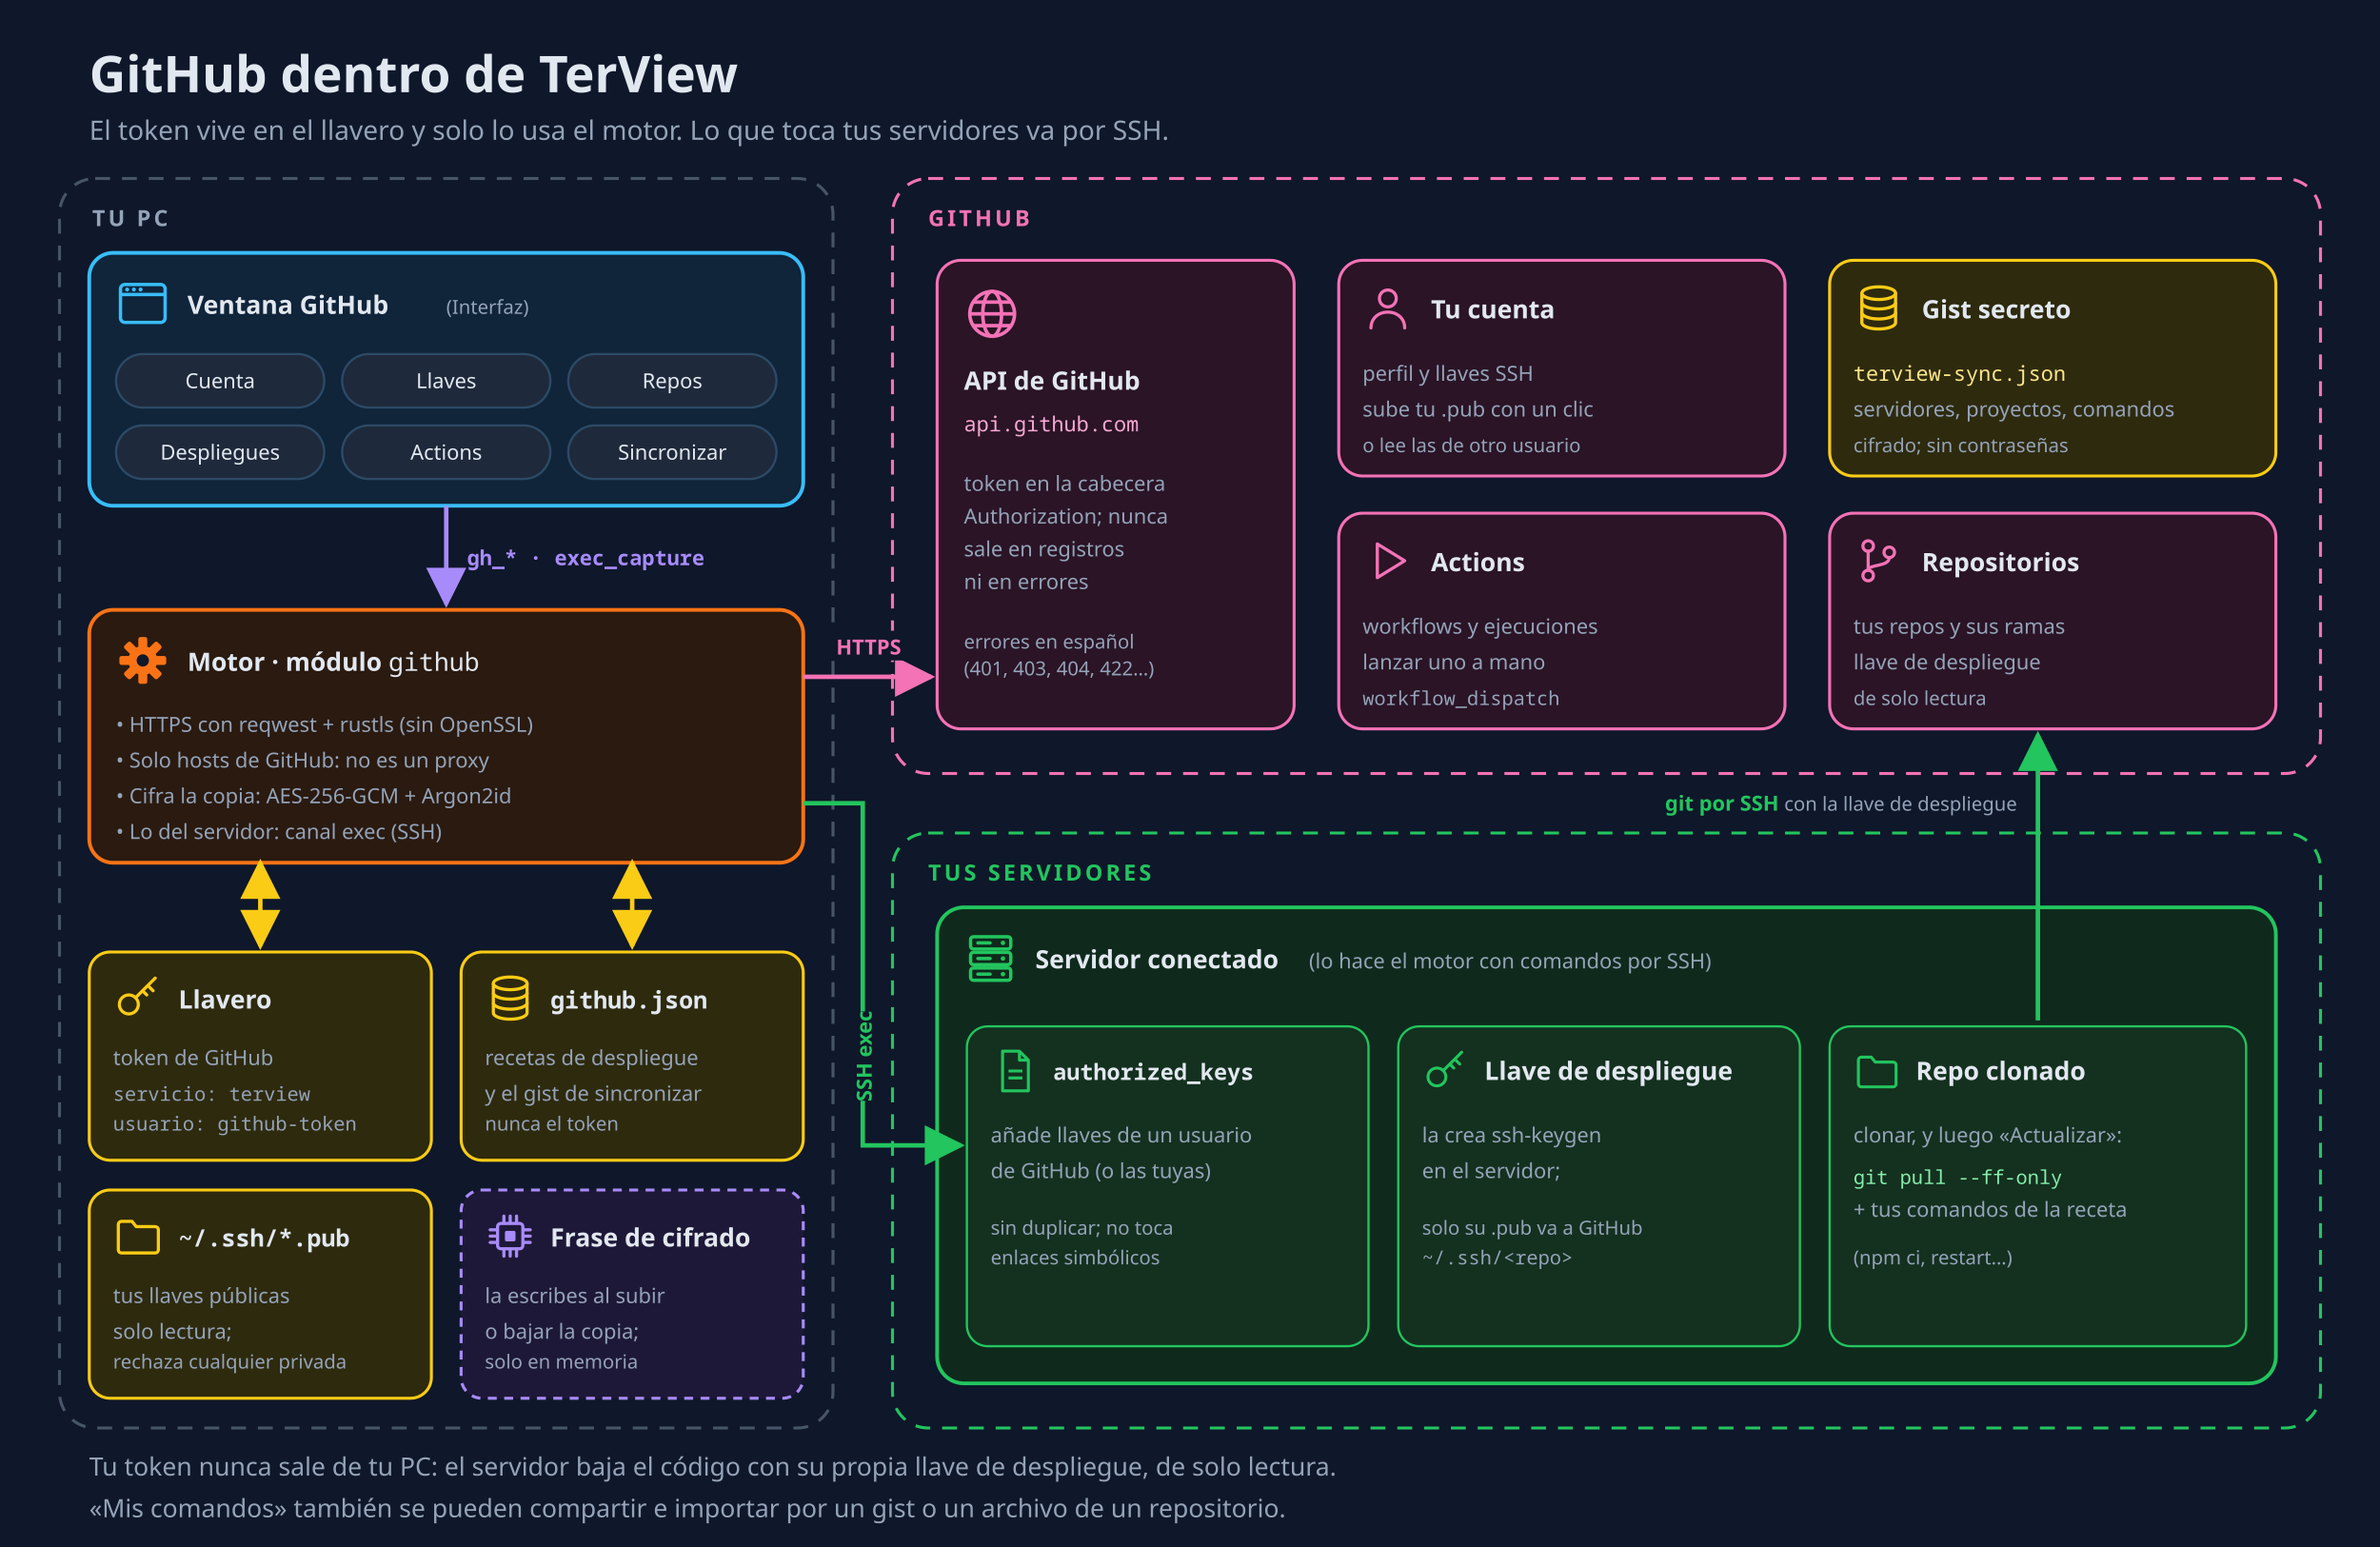
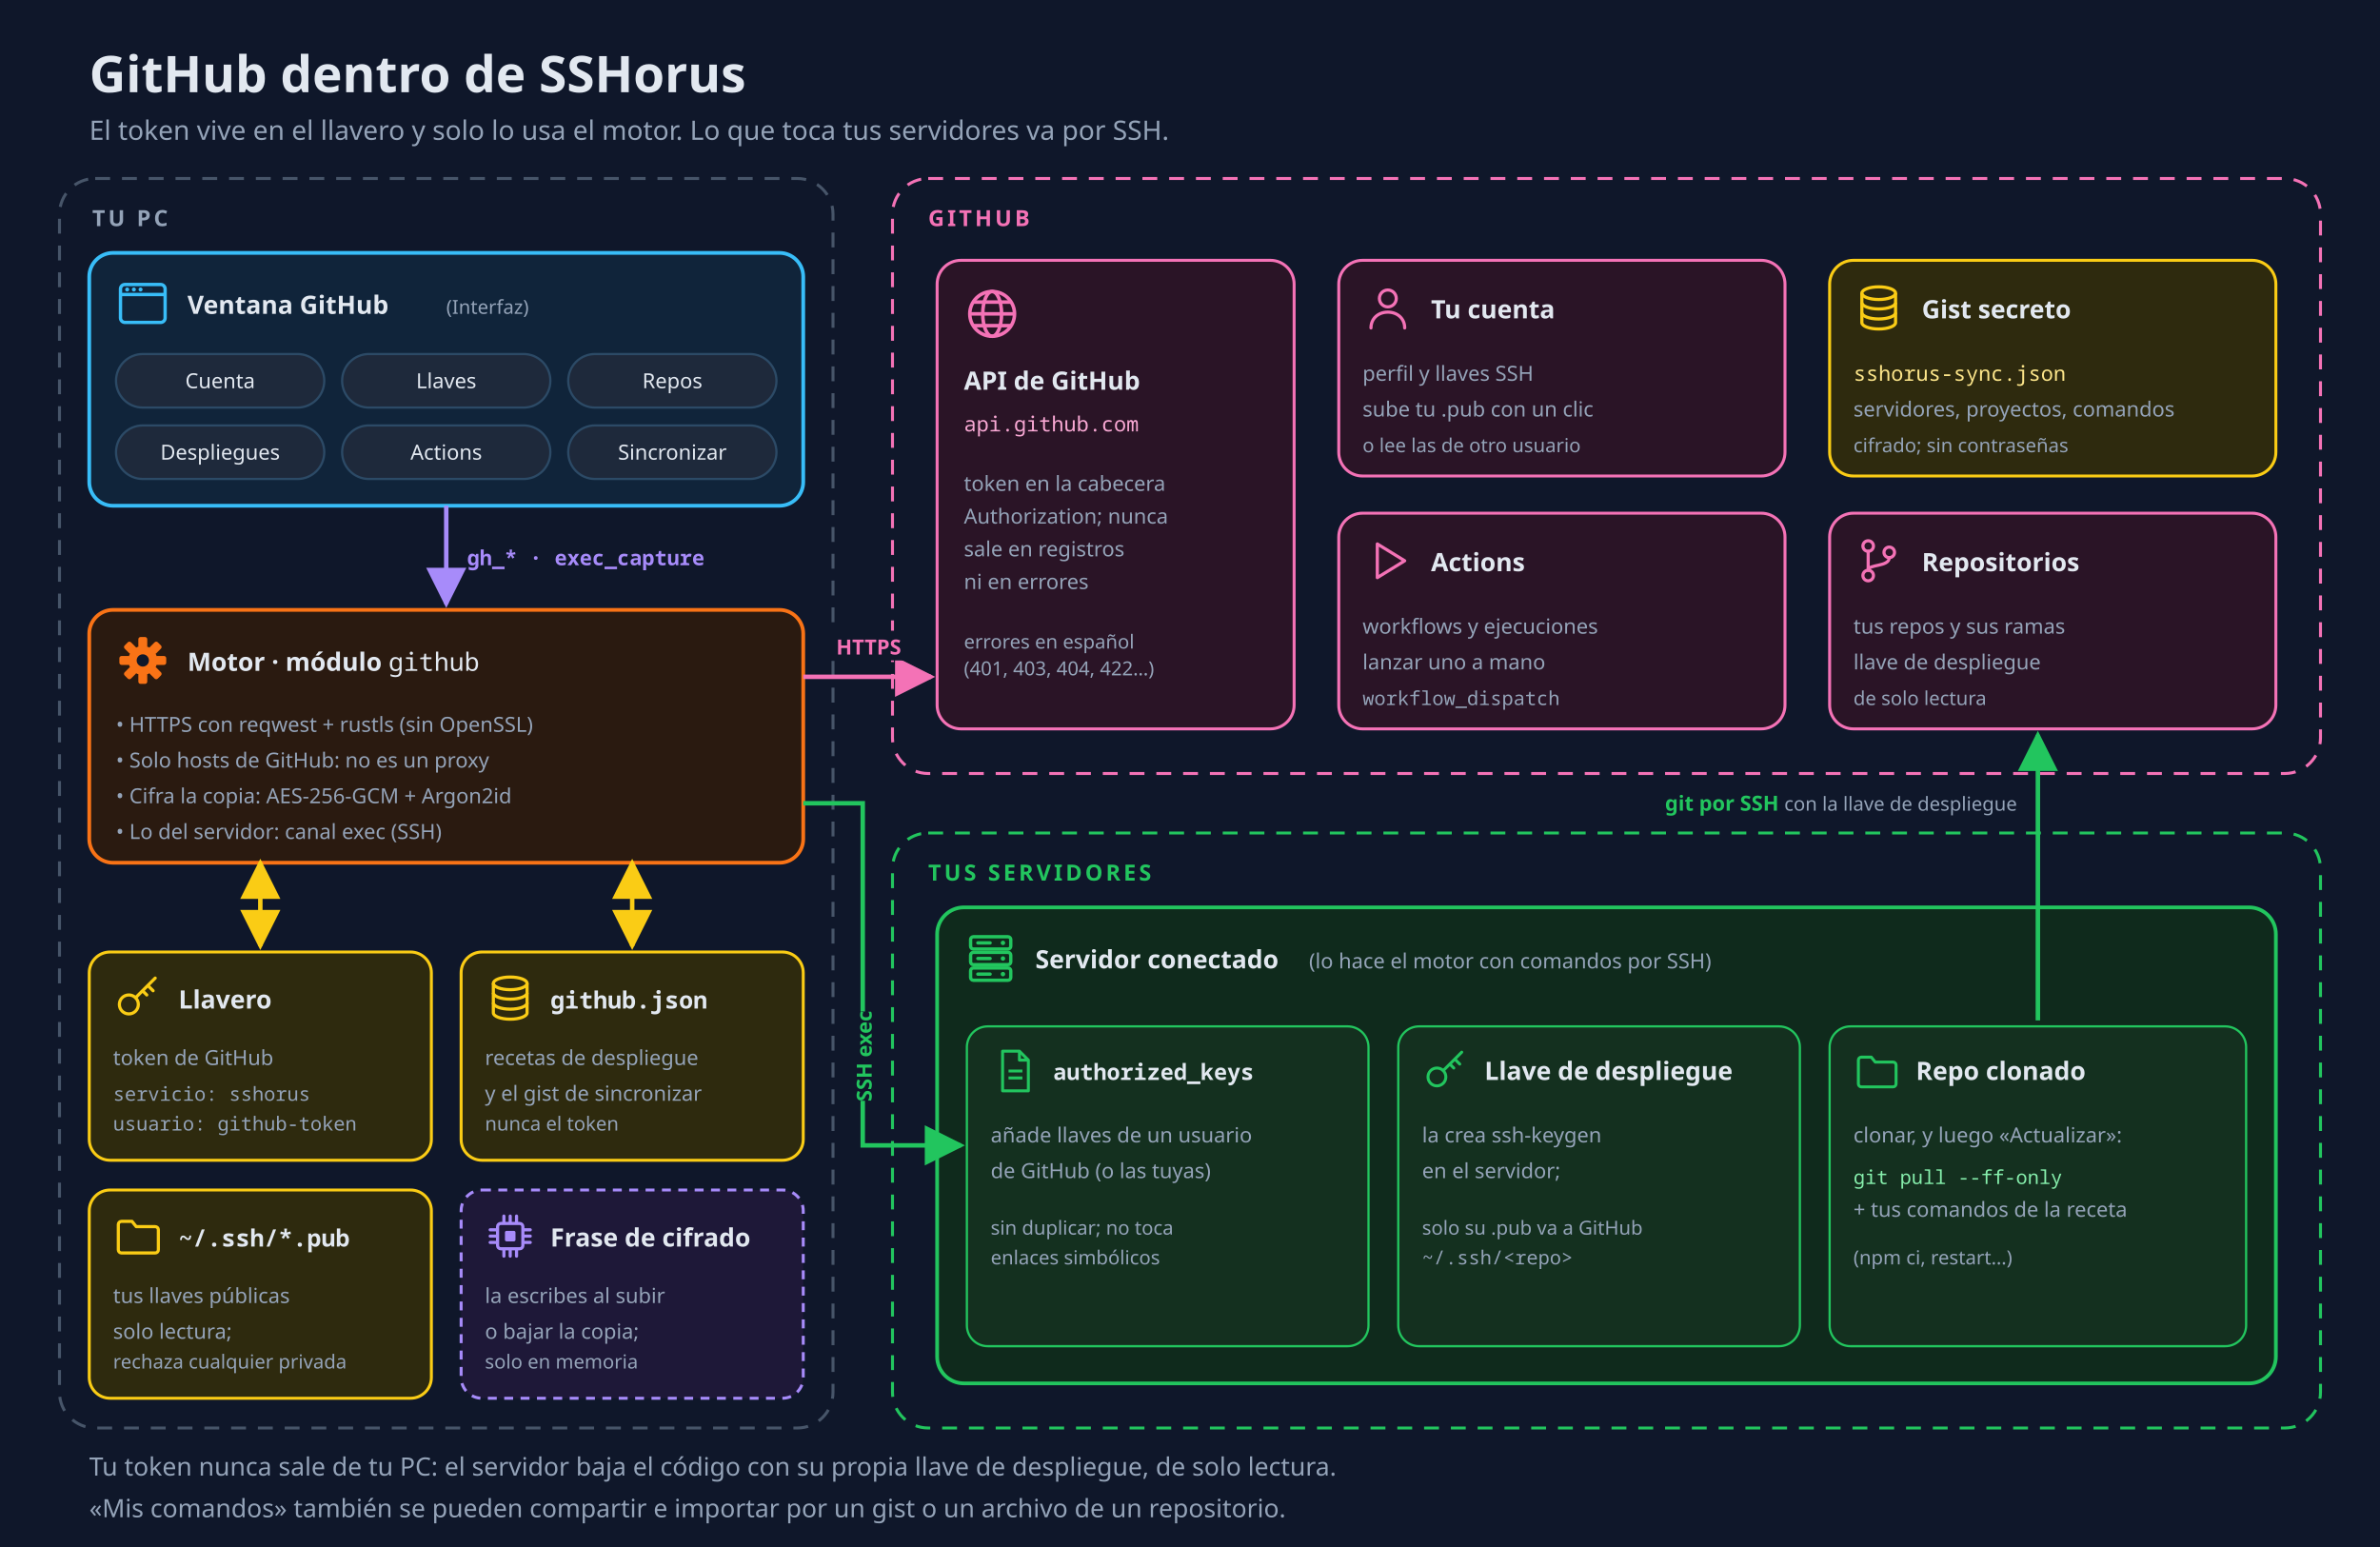
<svg xmlns="http://www.w3.org/2000/svg" width="1600" height="1040" viewBox="0 0 1600 1040">
  <defs>
    <marker id="mp" viewBox="0 0 10 10" refX="9" refY="5" markerWidth="9" markerHeight="9" orient="auto-start-reverse">
      <path d="M0,0 L10,5 L0,10 z" fill="#a78bfa" />
    </marker>
    <marker id="mk" viewBox="0 0 10 10" refX="9" refY="5" markerWidth="9" markerHeight="9" orient="auto-start-reverse">
      <path d="M0,0 L10,5 L0,10 z" fill="#f472b6" />
    </marker>
    <marker id="mg" viewBox="0 0 10 10" refX="9" refY="5" markerWidth="9" markerHeight="9" orient="auto-start-reverse">
      <path d="M0,0 L10,5 L0,10 z" fill="#22c55e" />
    </marker>
    <marker id="my" viewBox="0 0 10 10" refX="9" refY="5" markerWidth="9" markerHeight="9" orient="auto-start-reverse">
      <path d="M0,0 L10,5 L0,10 z" fill="#facc15" />
    </marker>
    <symbol id="i-pc" viewBox="0 0 48 48">
      <g fill="none" stroke="currentColor" stroke-width="3" stroke-linecap="round" stroke-linejoin="round">
        <rect x="5" y="7" width="38" height="26" rx="3" />
        <path d="M18 41h12M24 33v8" />
      </g>
    </symbol>
    <symbol id="i-window" viewBox="0 0 48 48">
      <g fill="none" stroke="currentColor" stroke-width="3" stroke-linejoin="round">
        <rect x="4" y="7" width="40" height="34" rx="4" />
        <path d="M4 16h40" />
      </g>
      <g fill="currentColor">
        <circle cx="10" cy="11.5" r="1.8" />
        <circle cx="16" cy="11.5" r="1.8" />
        <circle cx="22" cy="11.5" r="1.8" />
      </g>
    </symbol>
    <symbol id="i-gear" viewBox="0 0 48 48">
      <g fill="currentColor">
        <rect x="20" y="3" width="8" height="10" rx="2" />
        <rect x="20" y="35" width="8" height="10" rx="2" />
        <rect x="3" y="20" width="10" height="8" rx="2" />
        <rect x="35" y="20" width="10" height="8" rx="2" />
        <rect x="20" y="3" width="8" height="10" rx="2" transform="rotate(45 24 24)" />
        <rect x="20" y="35" width="8" height="10" rx="2" transform="rotate(45 24 24)" />
        <rect x="3" y="20" width="10" height="8" rx="2" transform="rotate(45 24 24)" />
        <rect x="35" y="20" width="10" height="8" rx="2" transform="rotate(45 24 24)" />
      </g>
      <circle cx="24" cy="24" r="13" fill="currentColor" />
      <circle cx="24" cy="24" r="5.5" fill="#0f172a" />
    </symbol>
    <symbol id="i-server" viewBox="0 0 48 48">
      <g fill="none" stroke="currentColor" stroke-width="3" stroke-linejoin="round">
        <rect x="6" y="5" width="36" height="11" rx="2.5" />
        <rect x="6" y="19" width="36" height="11" rx="2.5" />
        <rect x="6" y="33" width="36" height="11" rx="2.5" />
      </g>
      <g fill="currentColor">
        <circle cx="35" cy="10.5" r="2" />
        <circle cx="35" cy="24.5" r="2" />
        <circle cx="35" cy="38.5" r="2" />
        <rect x="11" y="9" width="14" height="3" rx="1.5" />
        <rect x="11" y="23" width="14" height="3" rx="1.5" />
        <rect x="11" y="37" width="14" height="3" rx="1.5" />
      </g>
    </symbol>
    <symbol id="i-cloud" viewBox="0 0 48 48">
      <path d="M14 38h22a9 9 0 0 0 1-17.9A12 12 0 0 0 14.3 17 10.5 10.5 0 0 0 14 38z" fill="none" stroke="currentColor" stroke-width="3" stroke-linejoin="round" />
    </symbol>
    <symbol id="i-git" viewBox="0 0 48 48">
      <g fill="none" stroke="currentColor" stroke-width="3" stroke-linecap="round">
        <circle cx="14" cy="10" r="5" />
        <circle cx="14" cy="38" r="5" />
        <circle cx="34" cy="16" r="5" />
        <path d="M14 15v18M34 21c0 9-20 6-20 12" />
      </g>
    </symbol>
    <symbol id="i-db" viewBox="0 0 48 48">
      <g fill="none" stroke="currentColor" stroke-width="3">
        <ellipse cx="24" cy="10" rx="16" ry="6" />
        <path d="M8 10v28c0 3.3 7.2 6 16 6s16-2.7 16-6V10" />
        <path d="M8 19c0 3.3 7.2 6 16 6s16-2.7 16-6M8 28.5c0 3.3 7.2 6 16 6s16-2.7 16-6" />
      </g>
    </symbol>
    <symbol id="i-key" viewBox="0 0 48 48">
      <g fill="none" stroke="currentColor" stroke-width="3" stroke-linecap="round" stroke-linejoin="round">
        <circle cx="15" cy="30" r="9" />
        <path d="M21.5 23.5 40 5M33 12l5 5M28 17l4 4" />
      </g>
    </symbol>
    <symbol id="i-folder" viewBox="0 0 48 48">
      <path d="M5 13a3 3 0 0 1 3-3h10l4 5h18a3 3 0 0 1 3 3v19a3 3 0 0 1-3 3H8a3 3 0 0 1-3-3z" fill="none" stroke="currentColor" stroke-width="3" stroke-linejoin="round" />
    </symbol>
    <symbol id="i-file" viewBox="0 0 48 48">
      <g fill="none" stroke="currentColor" stroke-width="3" stroke-linejoin="round">
        <path d="M12 4h17l9 9v31H12z" />
        <path d="M29 4v9h9M18 24h14M18 31h14" />
      </g>
    </symbol>
    <symbol id="i-lock" viewBox="0 0 48 48">
      <g fill="none" stroke="currentColor" stroke-width="3" stroke-linejoin="round">
        <rect x="9" y="21" width="30" height="22" rx="3" />
        <path d="M15 21v-6a9 9 0 0 1 18 0v6" />
      </g>
      <circle cx="24" cy="32" r="3" fill="currentColor" />
    </symbol>
    <symbol id="i-chip" viewBox="0 0 48 48">
      <g fill="none" stroke="currentColor" stroke-width="3" stroke-linecap="round">
        <rect x="12" y="12" width="24" height="24" rx="3" />
        <path d="M18 5v6M24 5v6M30 5v6M18 37v6M24 37v6M30 37v6M5 18h6M5 24h6M5 30h6M37 18h6M37 24h6M37 30h6" />
      </g>
      <rect x="19" y="19" width="10" height="10" rx="1.5" fill="currentColor" />
    </symbol>
    <symbol id="i-box" viewBox="0 0 48 48">
      <g fill="none" stroke="currentColor" stroke-width="3" stroke-linejoin="round">
        <path d="M24 4 42 13v22L24 44 6 35V13z" />
        <path d="M6 13l18 9 18-9M24 22v22" />
      </g>
    </symbol>
    <symbol id="i-term" viewBox="0 0 48 48">
      <g fill="none" stroke="currentColor" stroke-width="3" stroke-linecap="round" stroke-linejoin="round">
        <rect x="4" y="7" width="40" height="34" rx="4" />
        <path d="M12 18l7 6-7 6M23 31h12" />
      </g>
    </symbol>
    <symbol id="i-shield" viewBox="0 0 48 48">
      <g fill="none" stroke="currentColor" stroke-width="3" stroke-linejoin="round" stroke-linecap="round">
        <path d="M24 4 40 10v12c0 10-7 18-16 22C15 40 8 32 8 22V10z" />
        <path d="M17 24l5 5 9-10" />
      </g>
    </symbol>
    <symbol id="i-chart" viewBox="0 0 48 48">
      <g fill="none" stroke="currentColor" stroke-width="3" stroke-linecap="round" stroke-linejoin="round">
        <path d="M6 6v36h36" />
        <path d="M12 32l9-10 7 6 12-15" />
      </g>
    </symbol>
    <symbol id="i-user" viewBox="0 0 48 48">
      <g fill="none" stroke="currentColor" stroke-width="3" stroke-linecap="round">
        <circle cx="24" cy="15" r="8" />
        <path d="M8 43c0-9 7-15 16-15s16 6 16 15" />
      </g>
    </symbol>
    <symbol id="i-tunnel" viewBox="0 0 48 48">
      <g fill="none" stroke="currentColor" stroke-width="3" stroke-linecap="round" stroke-linejoin="round">
        <path d="M4 40V24a20 20 0 0 1 40 0v16" />
        <path d="M14 40V25a10 10 0 0 1 20 0v15" />
        <path d="M4 40h10M34 40h10" />
      </g>
    </symbol>
    <symbol id="i-globe" viewBox="0 0 48 48">
      <g fill="none" stroke="currentColor" stroke-width="3">
        <circle cx="24" cy="24" r="19" />
        <ellipse cx="24" cy="24" rx="8" ry="19" />
        <path d="M5 24h38M8 14h32M8 34h32" />
      </g>
    </symbol>
    <symbol id="i-play" viewBox="0 0 48 48">
      <path d="M14 8l26 16-26 16z" fill="none" stroke="currentColor" stroke-width="3" stroke-linejoin="round" />
    </symbol>
    <symbol id="i-stop" viewBox="0 0 48 48">
      <rect x="9" y="9" width="30" height="30" rx="4" fill="none" stroke="currentColor" stroke-width="3" />
    </symbol>
    <symbol id="i-tag" viewBox="0 0 48 48">
      <g fill="none" stroke="currentColor" stroke-width="3" stroke-linejoin="round">
        <path d="M5 6h18l20 20-17 17L5 23z" />
      </g>
      <circle cx="14" cy="15" r="3" fill="currentColor" />
    </symbol>
    <symbol id="i-download" viewBox="0 0 48 48">
      <g fill="none" stroke="currentColor" stroke-width="3" stroke-linecap="round" stroke-linejoin="round">
        <path d="M24 6v24M14 21l10 10 10-10M6 36v6h36v-6" />
      </g>
    </symbol>
    <symbol id="i-hand" viewBox="0 0 48 48">
      <g fill="none" stroke="currentColor" stroke-width="3" stroke-linecap="round" stroke-linejoin="round">
        <path d="M16 26V9a3 3 0 0 1 6 0v14M22 21V6a3 3 0 0 1 6 0v15M28 21V9a3 3 0 0 1 6 0v14M34 23v-7a3 3 0 0 1 6 0v12c0 9-6 16-15 16-6 0-9-3-12-7l-6-9a3 3 0 0 1 5-3l3 3" />
      </g>
    </symbol>
    <symbol id="i-history" viewBox="0 0 48 48">
      <g fill="none" stroke="currentColor" stroke-width="3" stroke-linecap="round" stroke-linejoin="round">
        <path d="M7 24a17 17 0 1 0 5-12" />
        <path d="M6 6v8h8M24 14v11l7 4" />
      </g>
    </symbol>
    <symbol id="i-eye" viewBox="0 0 48 48">
      <g fill="none" stroke="currentColor" stroke-width="3" stroke-linejoin="round">
        <path d="M3 24s8-14 21-14 21 14 21 14-8 14-21 14S3 24 3 24z" />
        <circle cx="24" cy="24" r="6" />
      </g>
    </symbol>
  </defs>
  <style>
    text{font-family:'Noto Sans','DejaVu Sans',sans-serif;fill:#e2e8f0}
    .t{font-size:34px;font-weight:700}
    .st{font-size:18px;fill:#94a3b8}
    .b{font-size:17px;font-weight:600}
    .s{font-size:14px;fill:#94a3b8}
    .xs{font-size:13px;fill:#94a3b8}
    .mono{font-family:'Noto Sans Mono','DejaVu Sans Mono',monospace}
    .z{font-size:15px;font-weight:700;letter-spacing:2px}
    .chip{fill:#1e293b;stroke:#2c4a66;stroke-width:1.5}
    .gh{fill:#2a1426;stroke:#f472b6;stroke-width:2}
    .db{fill:#2e2a0e;stroke:#facc15;stroke-width:2}
    .mem{fill:#1e1838;stroke:#a78bfa;stroke-width:2;stroke-dasharray:6 5}
    .sv{fill:#14301f;stroke:#22c55e;stroke-width:1.5}
  </style>
  <rect width="1600" height="1040" fill="#0f172a" />
-   <text x="60" y="62" class="t">GitHub dentro de TerView</text>
+   <text x="60" y="62" class="t">GitHub dentro de SSHorus</text>
  <text x="60" y="94" class="st">El token vive en el llavero y solo lo usa el motor. Lo que toca tus servidores va por SSH.</text>
  <rect x="40" y="120" width="520" height="840" rx="24" fill="none" stroke="#475569" stroke-width="2" stroke-dasharray="10 8" />
  <text x="62" y="152" class="z" style="fill:#94a3b8">TU PC</text>
  <rect x="600" y="120" width="960" height="400" rx="24" fill="none" stroke="#f472b6" stroke-width="2" stroke-dasharray="10 8" />
  <text x="624" y="152" class="z" style="fill:#f472b6">GITHUB</text>
  <rect x="600" y="560" width="960" height="400" rx="24" fill="none" stroke="#22c55e" stroke-width="2" stroke-dasharray="10 8" />
  <text x="624" y="592" class="z" style="fill:#22c55e">TUS SERVIDORES</text>
  <rect x="60" y="170" width="480" height="170" rx="16" fill="#10243a" stroke="#38bdf8" stroke-width="2.5" />
  <use href="#i-window" x="78" y="186" width="36" height="36" style="color:#38bdf8" />
  <text x="126" y="211" class="b">Ventana GitHub</text>
  <text x="300" y="211" class="xs">(Interfaz)</text>
  <rect x="78" y="238" width="140" height="36" rx="18" class="chip" />
  <text x="148" y="261" text-anchor="middle" class="s" style="fill:#e2e8f0">Cuenta</text>
  <rect x="230" y="238" width="140" height="36" rx="18" class="chip" />
  <text x="300" y="261" text-anchor="middle" class="s" style="fill:#e2e8f0">Llaves</text>
  <rect x="382" y="238" width="140" height="36" rx="18" class="chip" />
  <text x="452" y="261" text-anchor="middle" class="s" style="fill:#e2e8f0">Repos</text>
  <rect x="78" y="286" width="140" height="36" rx="18" class="chip" />
  <text x="148" y="309" text-anchor="middle" class="s" style="fill:#e2e8f0">Despliegues</text>
  <rect x="230" y="286" width="140" height="36" rx="18" class="chip" />
  <text x="300" y="309" text-anchor="middle" class="s" style="fill:#e2e8f0">Actions</text>
  <rect x="382" y="286" width="140" height="36" rx="18" class="chip" />
  <text x="452" y="309" text-anchor="middle" class="s" style="fill:#e2e8f0">Sincronizar</text>
  <line x1="300" y1="340" x2="300" y2="406" stroke="#a78bfa" stroke-width="3" marker-end="url(#mp)" />
  <text x="314" y="380" class="mono" style="font-size:14px;font-weight:700;fill:#a78bfa">gh_*  ·  exec_capture</text>
  <rect x="60" y="410" width="480" height="170" rx="16" fill="#2a1a10" stroke="#f97316" stroke-width="2.5" />
  <use href="#i-gear" x="78" y="426" width="36" height="36" style="color:#f97316" />
  <text x="126" y="451" class="b">Motor · módulo <tspan class="mono" style="font-weight:400">github</tspan>
  </text>
  <text x="78" y="492" class="s">• HTTPS con reqwest + rustls (sin OpenSSL)</text>
  <text x="78" y="516" class="s">• Solo hosts de GitHub: no es un proxy</text>
  <text x="78" y="540" class="s">• Cifra la copia: AES-256-GCM + Argon2id</text>
  <text x="78" y="564" class="s">• Lo del servidor: canal exec (SSH)</text>
  <line x1="175" y1="580" x2="175" y2="636" stroke="#facc15" stroke-width="3" marker-start="url(#my)" marker-end="url(#my)" />
  <line x1="425" y1="580" x2="425" y2="636" stroke="#facc15" stroke-width="3" marker-start="url(#my)" marker-end="url(#my)" />
  <rect x="60" y="640" width="230" height="140" rx="14" class="db" />
  <use href="#i-key" x="76" y="654" width="34" height="34" style="color:#facc15" />
  <text x="120" y="678" class="b">Llavero</text>
  <text x="76" y="716" class="s">token de GitHub</text>
-   <text x="76" y="740" class="xs mono">servicio: terview</text>
+   <text x="76" y="740" class="xs mono">servicio: sshorus</text>
  <text x="76" y="760" class="xs mono">usuario: github-token</text>
  <rect x="310" y="640" width="230" height="140" rx="14" class="db" />
  <use href="#i-db" x="326" y="654" width="34" height="34" style="color:#facc15" />
  <text x="370" y="678" class="b mono" style="font-weight:600;font-size:16px">github.json</text>
  <text x="326" y="716" class="s">recetas de despliegue</text>
  <text x="326" y="740" class="s">y el gist de sincronizar</text>
  <text x="326" y="760" class="xs">nunca el token</text>
  <rect x="60" y="800" width="230" height="140" rx="14" class="db" />
  <use href="#i-folder" x="76" y="814" width="34" height="34" style="color:#facc15" />
  <text x="120" y="838" class="b mono" style="font-weight:600;font-size:16px">~/.ssh/*.pub</text>
  <text x="76" y="876" class="s">tus llaves públicas</text>
  <text x="76" y="900" class="s">solo lectura;</text>
  <text x="76" y="920" class="xs">rechaza cualquier privada</text>
  <rect x="310" y="800" width="230" height="140" rx="14" class="mem" />
  <use href="#i-chip" x="326" y="814" width="34" height="34" style="color:#a78bfa" />
  <text x="370" y="838" class="b">Frase de cifrado</text>
  <text x="326" y="876" class="s">la escribes al subir</text>
  <text x="326" y="900" class="s">o bajar la copia;</text>
  <text x="326" y="920" class="xs">solo en memoria</text>
  <rect x="630" y="175" width="240" height="315" rx="16" class="gh" />
  <use href="#i-globe" x="648" y="192" width="38" height="38" style="color:#f472b6" />
  <text x="648" y="262" class="b">API de GitHub</text>
  <text x="648" y="290" class="mono" style="font-size:14px;fill:#f9a8d4">api.github.com</text>
  <text x="648" y="330" class="s">token en la cabecera</text>
  <text x="648" y="352" class="s">Authorization; nunca</text>
  <text x="648" y="374" class="s">sale en registros</text>
  <text x="648" y="374" class="s" dy="22">ni en errores</text>
  <text x="648" y="436" class="xs">errores en español</text>
  <text x="648" y="454" class="xs">(401, 403, 404, 422…)</text>
  <rect x="900" y="175" width="300" height="145" rx="16" class="gh" />
  <use href="#i-user" x="916" y="190" width="34" height="34" style="color:#f472b6" />
  <text x="962" y="214" class="b">Tu cuenta</text>
  <text x="916" y="256" class="s">perfil y llaves SSH</text>
  <text x="916" y="280" class="s">sube tu .pub con un clic</text>
  <text x="916" y="304" class="xs">o lee las de otro usuario</text>
  <rect x="1230" y="175" width="300" height="145" rx="16" class="db" />
  <use href="#i-db" x="1246" y="190" width="34" height="34" style="color:#facc15" />
  <text x="1292" y="214" class="b">Gist secreto</text>
-   <text x="1246" y="256" class="mono" style="font-size:14px;fill:#fde68a">terview-sync.json</text>
+   <text x="1246" y="256" class="mono" style="font-size:14px;fill:#fde68a">sshorus-sync.json</text>
  <text x="1246" y="280" class="s">servidores, proyectos, comandos</text>
  <text x="1246" y="304" class="xs">cifrado; sin contraseñas</text>
  <rect x="900" y="345" width="300" height="145" rx="16" class="gh" />
  <use href="#i-play" x="916" y="360" width="34" height="34" style="color:#f472b6" />
  <text x="962" y="384" class="b">Actions</text>
  <text x="916" y="426" class="s">workflows y ejecuciones</text>
  <text x="916" y="450" class="s">lanzar uno a mano</text>
  <text x="916" y="474" class="xs mono">workflow_dispatch</text>
  <rect x="1230" y="345" width="300" height="145" rx="16" class="gh" />
  <use href="#i-git" x="1246" y="360" width="34" height="34" style="color:#f472b6" />
  <text x="1292" y="384" class="b">Repositorios</text>
  <text x="1246" y="426" class="s">tus repos y sus ramas</text>
  <text x="1246" y="450" class="s">llave de despliegue</text>
  <text x="1246" y="474" class="xs">de solo lectura</text>
  <line x1="540" y1="455" x2="626" y2="455" stroke="#f472b6" stroke-width="3" marker-end="url(#mk)" />
  <rect x="556" y="424" width="56" height="20" fill="#0f172a" />
  <text x="584" y="440" text-anchor="middle" style="font-size:14px;font-weight:700;fill:#f472b6">HTTPS</text>
  <rect x="630" y="610" width="900" height="320" rx="18" fill="#0f2a1c" stroke="#22c55e" stroke-width="2.5" />
  <use href="#i-server" x="648" y="626" width="36" height="36" style="color:#22c55e" />
  <text x="696" y="651" class="b">Servidor conectado</text>
  <text x="880" y="651" class="s">(lo hace el motor con comandos por SSH)</text>
  <rect x="650" y="690" width="270" height="215" rx="14" class="sv" />
  <use href="#i-file" x="666" y="704" width="32" height="32" style="color:#22c55e" />
  <text x="708" y="726" class="b mono" style="font-weight:600;font-size:15px">authorized_keys</text>
  <text x="666" y="768" class="s">añade llaves de un usuario</text>
  <text x="666" y="792" class="s">de GitHub (o las tuyas)</text>
  <text x="666" y="830" class="xs">sin duplicar; no toca</text>
  <text x="666" y="850" class="xs">enlaces simbólicos</text>
  <rect x="940" y="690" width="270" height="215" rx="14" class="sv" />
  <use href="#i-key" x="956" y="704" width="32" height="32" style="color:#22c55e" />
  <text x="998" y="726" class="b">Llave de despliegue</text>
  <text x="956" y="768" class="s">la crea ssh-keygen</text>
  <text x="956" y="792" class="s">en el servidor;</text>
  <text x="956" y="830" class="xs">solo su .pub va a GitHub</text>
  <text x="956" y="850" class="xs mono">~/.ssh/&lt;repo&gt;</text>
  <rect x="1230" y="690" width="280" height="215" rx="14" class="sv" />
  <use href="#i-folder" x="1246" y="704" width="32" height="32" style="color:#22c55e" />
  <text x="1288" y="726" class="b">Repo clonado</text>
  <text x="1246" y="768" class="s">clonar, y luego «Actualizar»:</text>
  <text x="1246" y="796" class="mono" style="font-size:13px;fill:#86efac">git pull --ff-only</text>
  <text x="1246" y="818" class="s">+ tus comandos de la receta</text>
  <text x="1246" y="850" class="xs">(npm ci, restart…)</text>
  <polyline points="540,540 580,540 580,770 646,770" fill="none" stroke="#22c55e" stroke-width="3" marker-end="url(#mg)" />
  <rect x="566" y="680" width="28" height="60" fill="#0f172a" />
  <text transform="translate(586 710) rotate(-90)" text-anchor="middle" style="font-size:14px;font-weight:700;fill:#22c55e">SSH exec</text>
  <line x1="1370" y1="686" x2="1370" y2="494" stroke="#22c55e" stroke-width="3" marker-end="url(#mg)" />
  <text x="1356" y="545" text-anchor="end" style="font-size:14px;font-weight:700;fill:#22c55e">git por SSH <tspan class="xs" style="font-weight:400">con la llave de despliegue</tspan>
  </text>
  <text x="60" y="992" style="font-size:17px;fill:#94a3b8">Tu token nunca sale de tu PC: el servidor baja el código con su propia llave de despliegue, de solo lectura.</text>
  <text x="60" y="1020" style="font-size:17px;fill:#94a3b8">«Mis comandos» también se pueden compartir e importar por un gist o un archivo de un repositorio.</text>
</svg>
